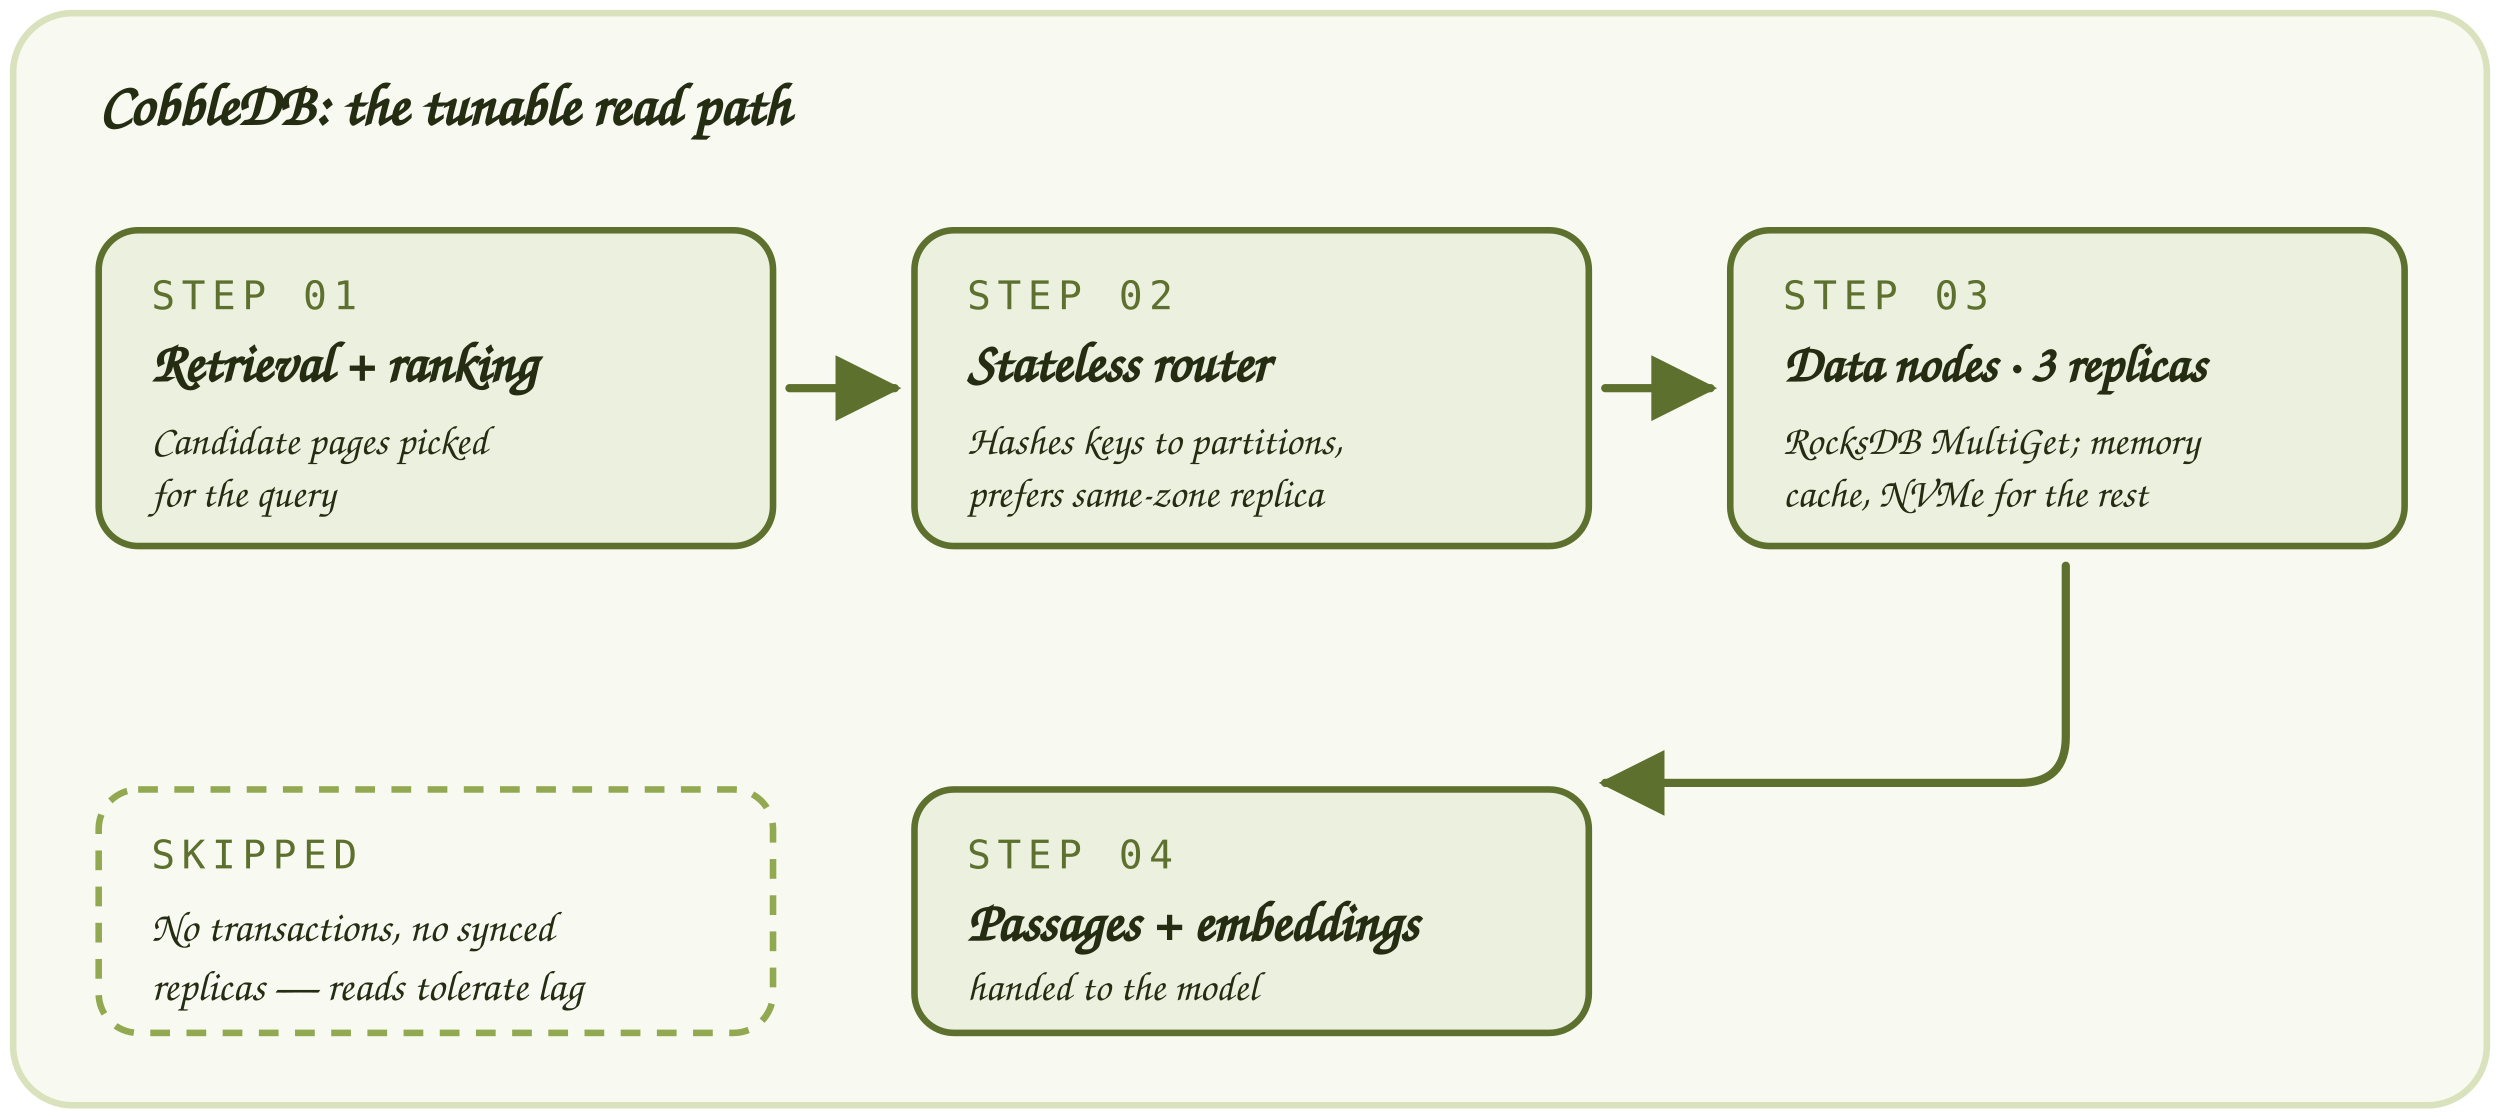
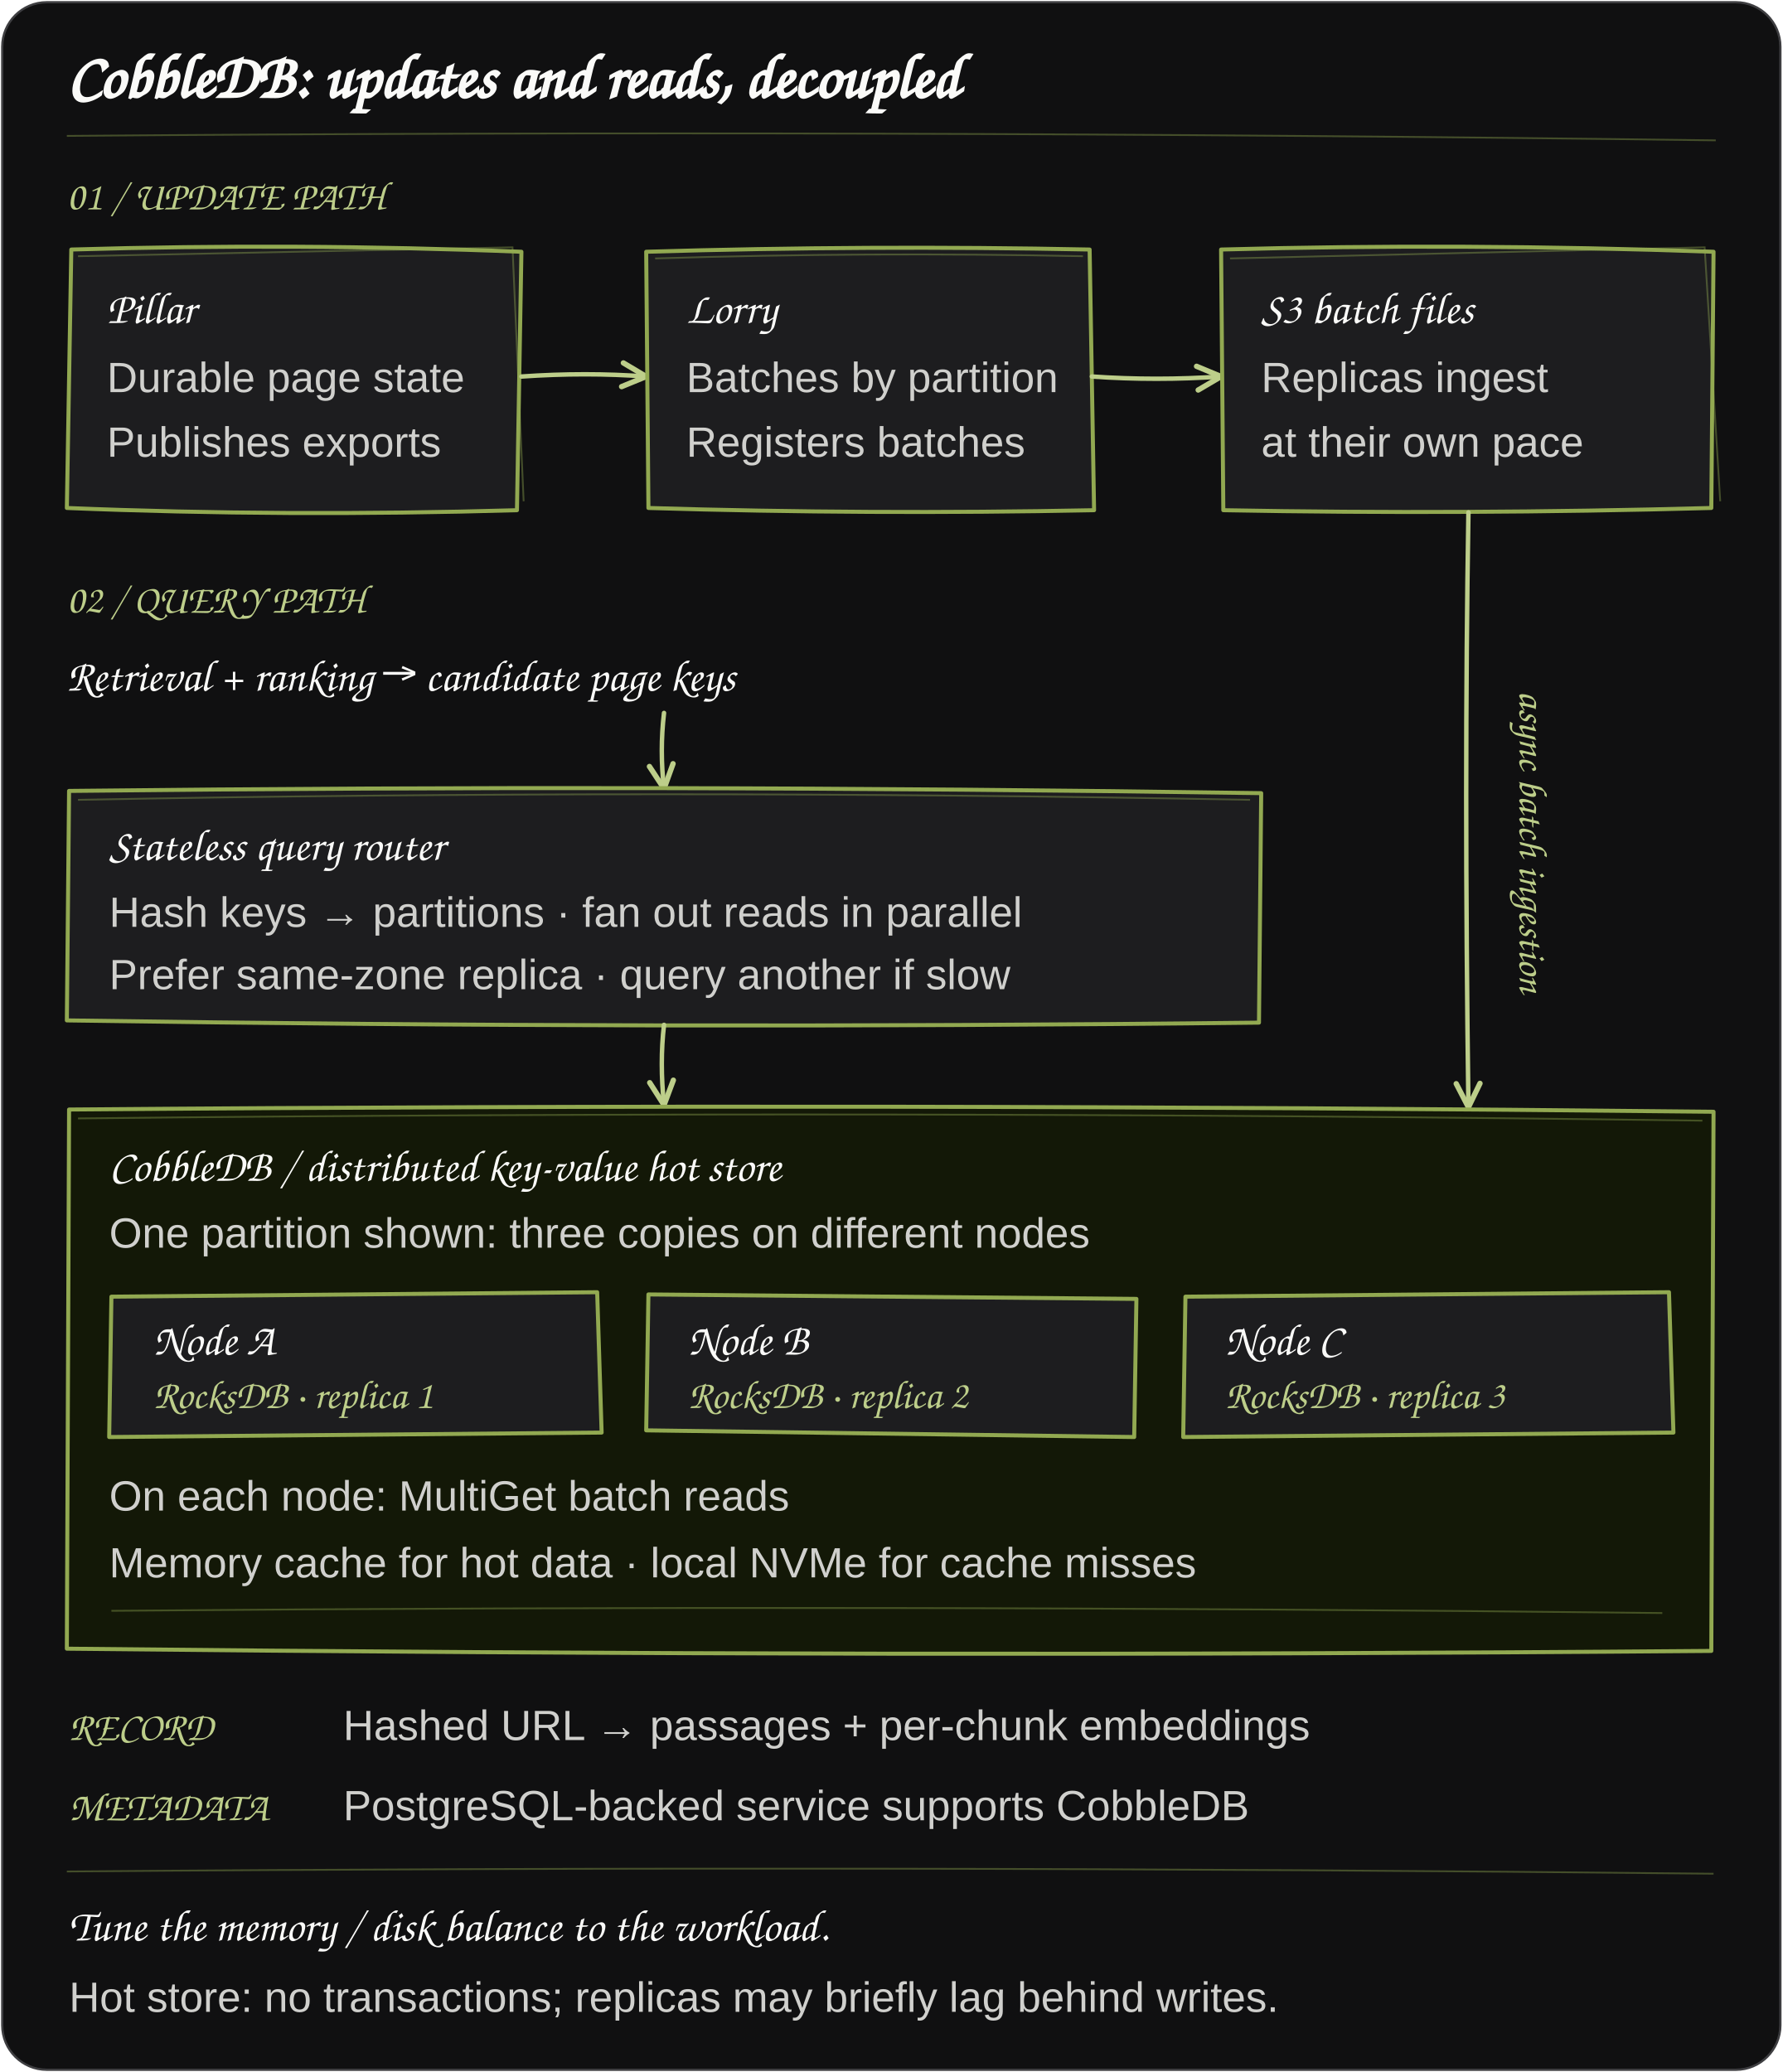
- <svg xmlns="http://www.w3.org/2000/svg" viewBox="0 0 760 340" role="img" aria-labelledby="cobbledb-title cobbledb-desc">
+ <svg xmlns="http://www.w3.org/2000/svg" width="800" height="930" viewBox="0 0 800 930" role="img" aria-labelledby="title desc">
  <defs>
-     <marker id="arrow" viewBox="0 0 10 10" refX="9" refY="5" markerWidth="8" markerHeight="8" orient="auto-start-reverse">
-       <path d="M0 0 L10 5 L0 10 z" fill="#5d702d" />
+     <marker id="arrow" viewBox="0 0 12 12" refX="10" refY="6" markerWidth="8" markerHeight="8" orient="auto">
+       <path d="M2 2 L10 6 L2 10" fill="none" stroke="#bdce8a" stroke-width="1.8" stroke-linecap="round" stroke-linejoin="round" />
    </marker>
+     <style>
+       text { font-family: 'Segoe Print', 'Bradley Hand', 'Comic Sans MS', cursive; fill: #fafaf8; font-size: 20px; }
+       .heading { font-size: 28px; font-weight: 700; }
+       .label { fill: #bdce8a; font-size: 18px; }
+       .body { font-family: Arial, sans-serif; font-size: 19px; fill: #d0d0cd; }
+       .box { fill: #1d1d1f; stroke: #92a951; stroke-width: 1.8; stroke-linejoin: round; }
+       .echo { fill: none; stroke: #92a951; stroke-width: .8; opacity: .4; }
+       .flow { fill: none; stroke: #bdce8a; stroke-width: 2; stroke-linecap: round; stroke-linejoin: round; marker-end: url(#arrow); }
+     </style>
  </defs>
-   <rect x="4" y="4" width="752" height="332" rx="18" fill="#f8faf2" stroke="#d9e2bd" stroke-width="2" />
-   <g font-family="'Segoe Print','Comic Sans MS','Bradley Hand',cursive" fill="#242c12">
-     <rect x="30" y="70" width="205" height="96" rx="12" fill="#ecf0df" stroke="#5d702d" stroke-width="2" stroke-linecap="round" stroke-dasharray="0" />
-     <text x="46" y="94" font-size="12" letter-spacing="2" fill="#5d702d" font-family="ui-monospace,monospace">STEP 01</text>
-     <text x="46" y="116" font-size="17" font-weight="bold">Retrieval + ranking</text>
-     <text x="46" y="138" font-size="12.5">Candidate pages picked</text>
-     <text x="46" y="154" font-size="12.5">for the query</text>
-     <rect x="278" y="70" width="205" height="96" rx="12" fill="#ecf0df" stroke="#5d702d" stroke-width="2" stroke-linecap="round" />
-     <text x="294" y="94" font-size="12" letter-spacing="2" fill="#5d702d" font-family="ui-monospace,monospace">STEP 02</text>
-     <text x="294" y="116" font-size="17" font-weight="bold">Stateless router</text>
-     <text x="294" y="138" font-size="12.5">Hashes keys to partitions,</text>
-     <text x="294" y="154" font-size="12.5">prefers same-zone replica</text>
-     <rect x="526" y="70" width="205" height="96" rx="12" fill="#ecf0df" stroke="#5d702d" stroke-width="2" stroke-linecap="round" />
-     <text x="542" y="94" font-size="12" letter-spacing="2" fill="#5d702d" font-family="ui-monospace,monospace">STEP 03</text>
-     <text x="542" y="116" font-size="16" font-weight="bold">Data nodes · 3 replicas</text>
-     <text x="542" y="138" font-size="12.5">RocksDB MultiGet; memory</text>
-     <text x="542" y="154" font-size="12.5">cache, NVMe for the rest</text>
-     <rect x="278" y="240" width="205" height="74" rx="12" fill="#ecf0df" stroke="#5d702d" stroke-width="2" stroke-linecap="round" />
-     <text x="294" y="264" font-size="12" letter-spacing="2" fill="#5d702d" font-family="ui-monospace,monospace">STEP 04</text>
-     <text x="294" y="286" font-size="17" font-weight="bold">Passages + embeddings</text>
-     <text x="294" y="304" font-size="12.5">handed to the model</text>
-   </g>
-   <g fill="none" stroke="#5d702d" stroke-width="2.5" stroke-linecap="round">
-     <path d="M240 118 h32" marker-end="url(#arrow)" />
-     <path d="M488 118 h32" marker-end="url(#arrow)" />
-     <path d="M628 172 v52 q0 14 -14 14 h-126" marker-end="url(#arrow)" />
-   </g>
-   <g font-family="'Segoe Print','Comic Sans MS','Bradley Hand',cursive">
-     <rect x="30" y="240" width="205" height="74" rx="12" fill="#f8faf2" stroke="#92a951" stroke-width="2" stroke-dasharray="6 5" />
-     <text x="46" y="264" font-size="12" letter-spacing="2" fill="#5d702d" font-family="ui-monospace,monospace">SKIPPED</text>
-     <text x="46" y="286" font-size="13" fill="#242c12">No transactions, no synced</text>
-     <text x="46" y="304" font-size="13" fill="#242c12">replicas — reads tolerate lag</text>
-   </g>
-   <text x="30" y="38" font-size="18" font-weight="bold" fill="#242c12" font-family="'Segoe Print','Comic Sans MS','Bradley Hand',cursive">CobbleDB: the tunable read path</text>
+   <rect x="1" y="1" width="798" height="928" rx="20" fill="#101011" stroke="#3e3e41" />
+   <text x="30" y="44" class="heading">CobbleDB: updates and reads, decoupled</text>
+   <path d="M30 61 Q390 58 770 63" class="echo" />
+   <text x="30" y="94" class="label">01 / UPDATE PATH</text>
+   <path d="M32 112 Q133 109 234 113 L232 229 Q128 232 30 228 Z" class="box" />
+   <path d="M35 115 L230 111 L235 225" class="echo" />
+   <text x="48" y="145">Pillar</text>
+   <text x="48" y="176" class="body">Durable page state</text>
+   <text x="48" y="205" class="body">Publishes exports</text>
+   <path d="M234 169 Q263 167 290 169" class="flow" />
+   <path d="M290 113 Q390 110 489 112 L491 229 Q390 231 291 228 Z" class="box" />
+   <path d="M294 116 Q390 113 486 115" class="echo" />
+   <text x="308" y="145">Lorry</text>
+   <text x="308" y="176" class="body">Batches by partition</text>
+   <text x="308" y="205" class="body">Registers batches</text>
+   <path d="M490 169 Q519 171 548 169" class="flow" />
+   <path d="M548 112 Q656 109 769 113 L768 228 Q657 231 549 229 Z" class="box" />
+   <path d="M552 116 L765 111 L772 225" class="echo" />
+   <text x="566" y="145">S3 batch files</text>
+   <text x="566" y="176" class="body">Replicas ingest</text>
+   <text x="566" y="205" class="body">at their own pace</text>
+   <path d="M659 230 Q657 350 659 497" class="flow" />
+   <text x="682" y="310" class="label" transform="rotate(90 682 310)">async batch ingestion</text>
+   <text x="30" y="275" class="label">02 / QUERY PATH</text>
+   <text x="30" y="310">Retrieval + ranking → candidate page keys</text>
+   <path d="M298 320 Q296 337 298 354" class="flow" />
+   <path d="M31 355 Q297 352 566 356 L565 459 Q298 462 30 458 Z" class="box" />
+   <path d="M35 359 Q296 354 561 359" class="echo" />
+   <text x="49" y="386">Stateless query router</text>
+   <text x="49" y="416" class="body">Hash keys → partitions · fan out reads in parallel</text>
+   <text x="49" y="444" class="body">Prefer same-zone replica · query another if slow</text>
+   <path d="M298 460 Q296 477 298 496" class="flow" />
+   <path d="M31 498 Q399 495 769 499 L768 741 Q400 744 30 740 Z" fill="#131807" stroke="#92a951" stroke-width="1.8" stroke-linejoin="round" />
+   <path d="M35 502 Q400 498 764 503" class="echo" />
+   <text x="49" y="530">CobbleDB / distributed key-value hot store</text>
+   <text x="49" y="560" class="body">One partition shown: three copies on different nodes</text>
+   <path d="M50 582 L268 580 L270 643 L49 645 Z" class="box" />
+   <path d="M291 581 L510 583 L509 645 L290 642 Z" class="box" />
+   <path d="M532 582 L749 580 L751 643 L531 645 Z" class="box" />
+   <text x="69" y="608">Node A</text>
+   <text x="69" y="632" class="label">RocksDB · replica 1</text>
+   <text x="309" y="608">Node B</text>
+   <text x="309" y="632" class="label">RocksDB · replica 2</text>
+   <text x="550" y="608">Node C</text>
+   <text x="550" y="632" class="label">RocksDB · replica 3</text>
+   <text x="49" y="678" class="body">On each node: MultiGet batch reads</text>
+   <text x="49" y="708" class="body">Memory cache for hot data · local NVMe for cache misses</text>
+   <path d="M50 723 Q395 720 746 724" class="echo" />
+   <text x="31" y="781" class="label">RECORD</text>
+   <text x="154" y="781" class="body">Hashed URL → passages + per-chunk embeddings</text>
+   <text x="31" y="817" class="label">METADATA</text>
+   <text x="154" y="817" class="body">PostgreSQL-backed service supports CobbleDB</text>
+   <path d="M30 840 Q397 837 769 841" class="echo" />
+   <text x="31" y="871">Tune the memory / disk balance to the workload.</text>
+   <text x="31" y="903" class="body">Hot store: no transactions; replicas may briefly lag behind writes.</text>
</svg>
